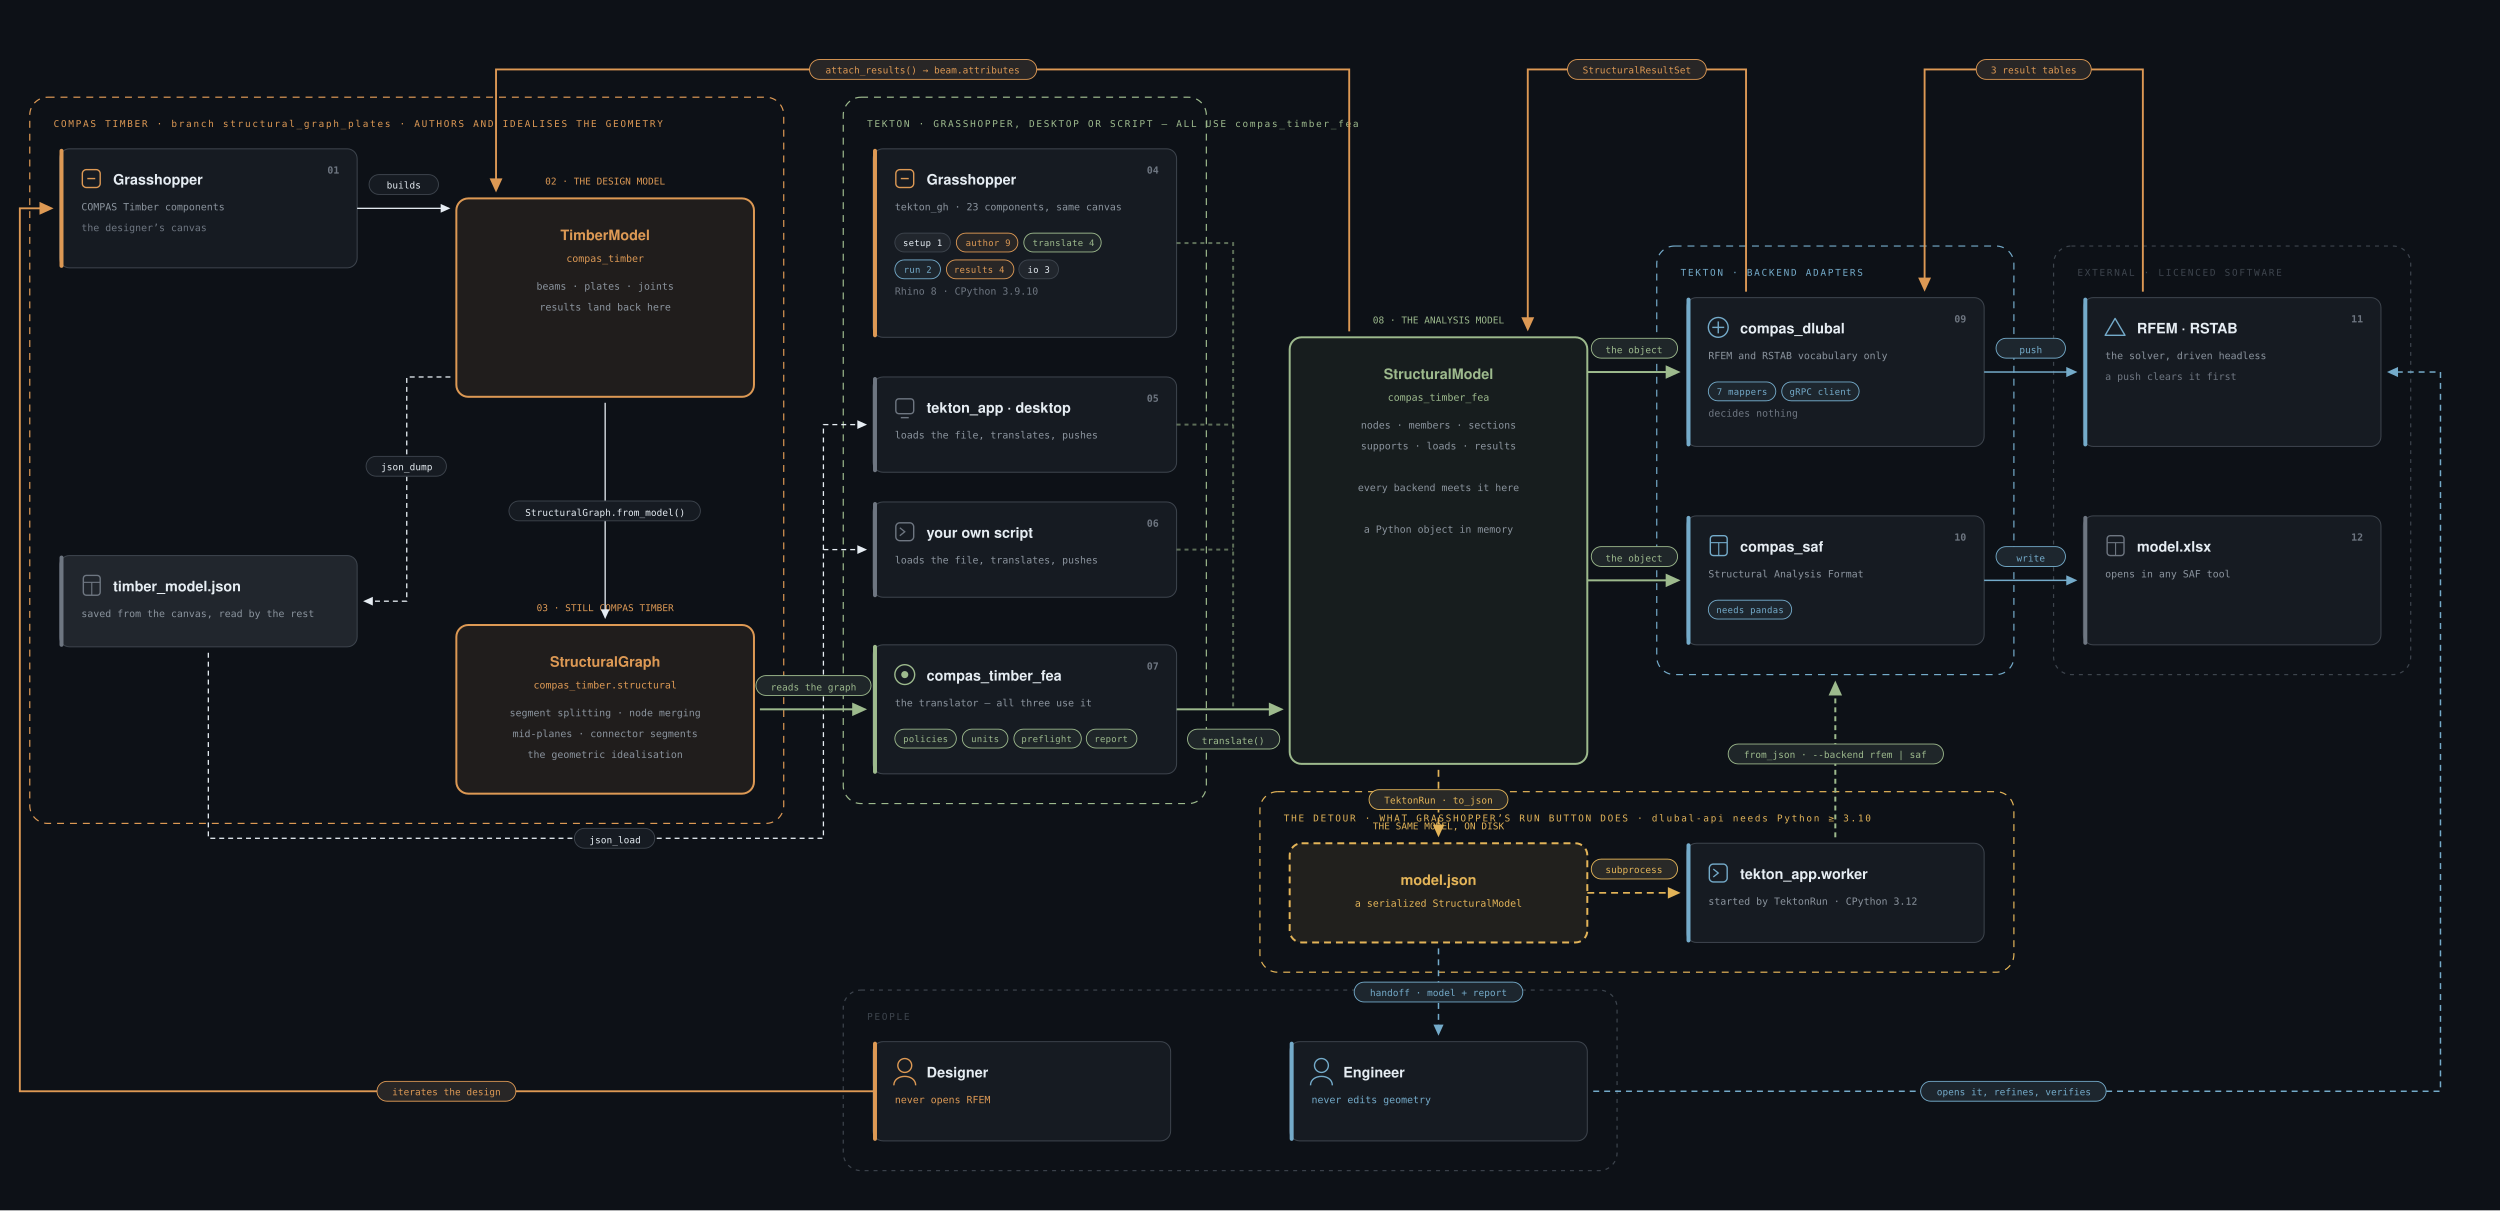
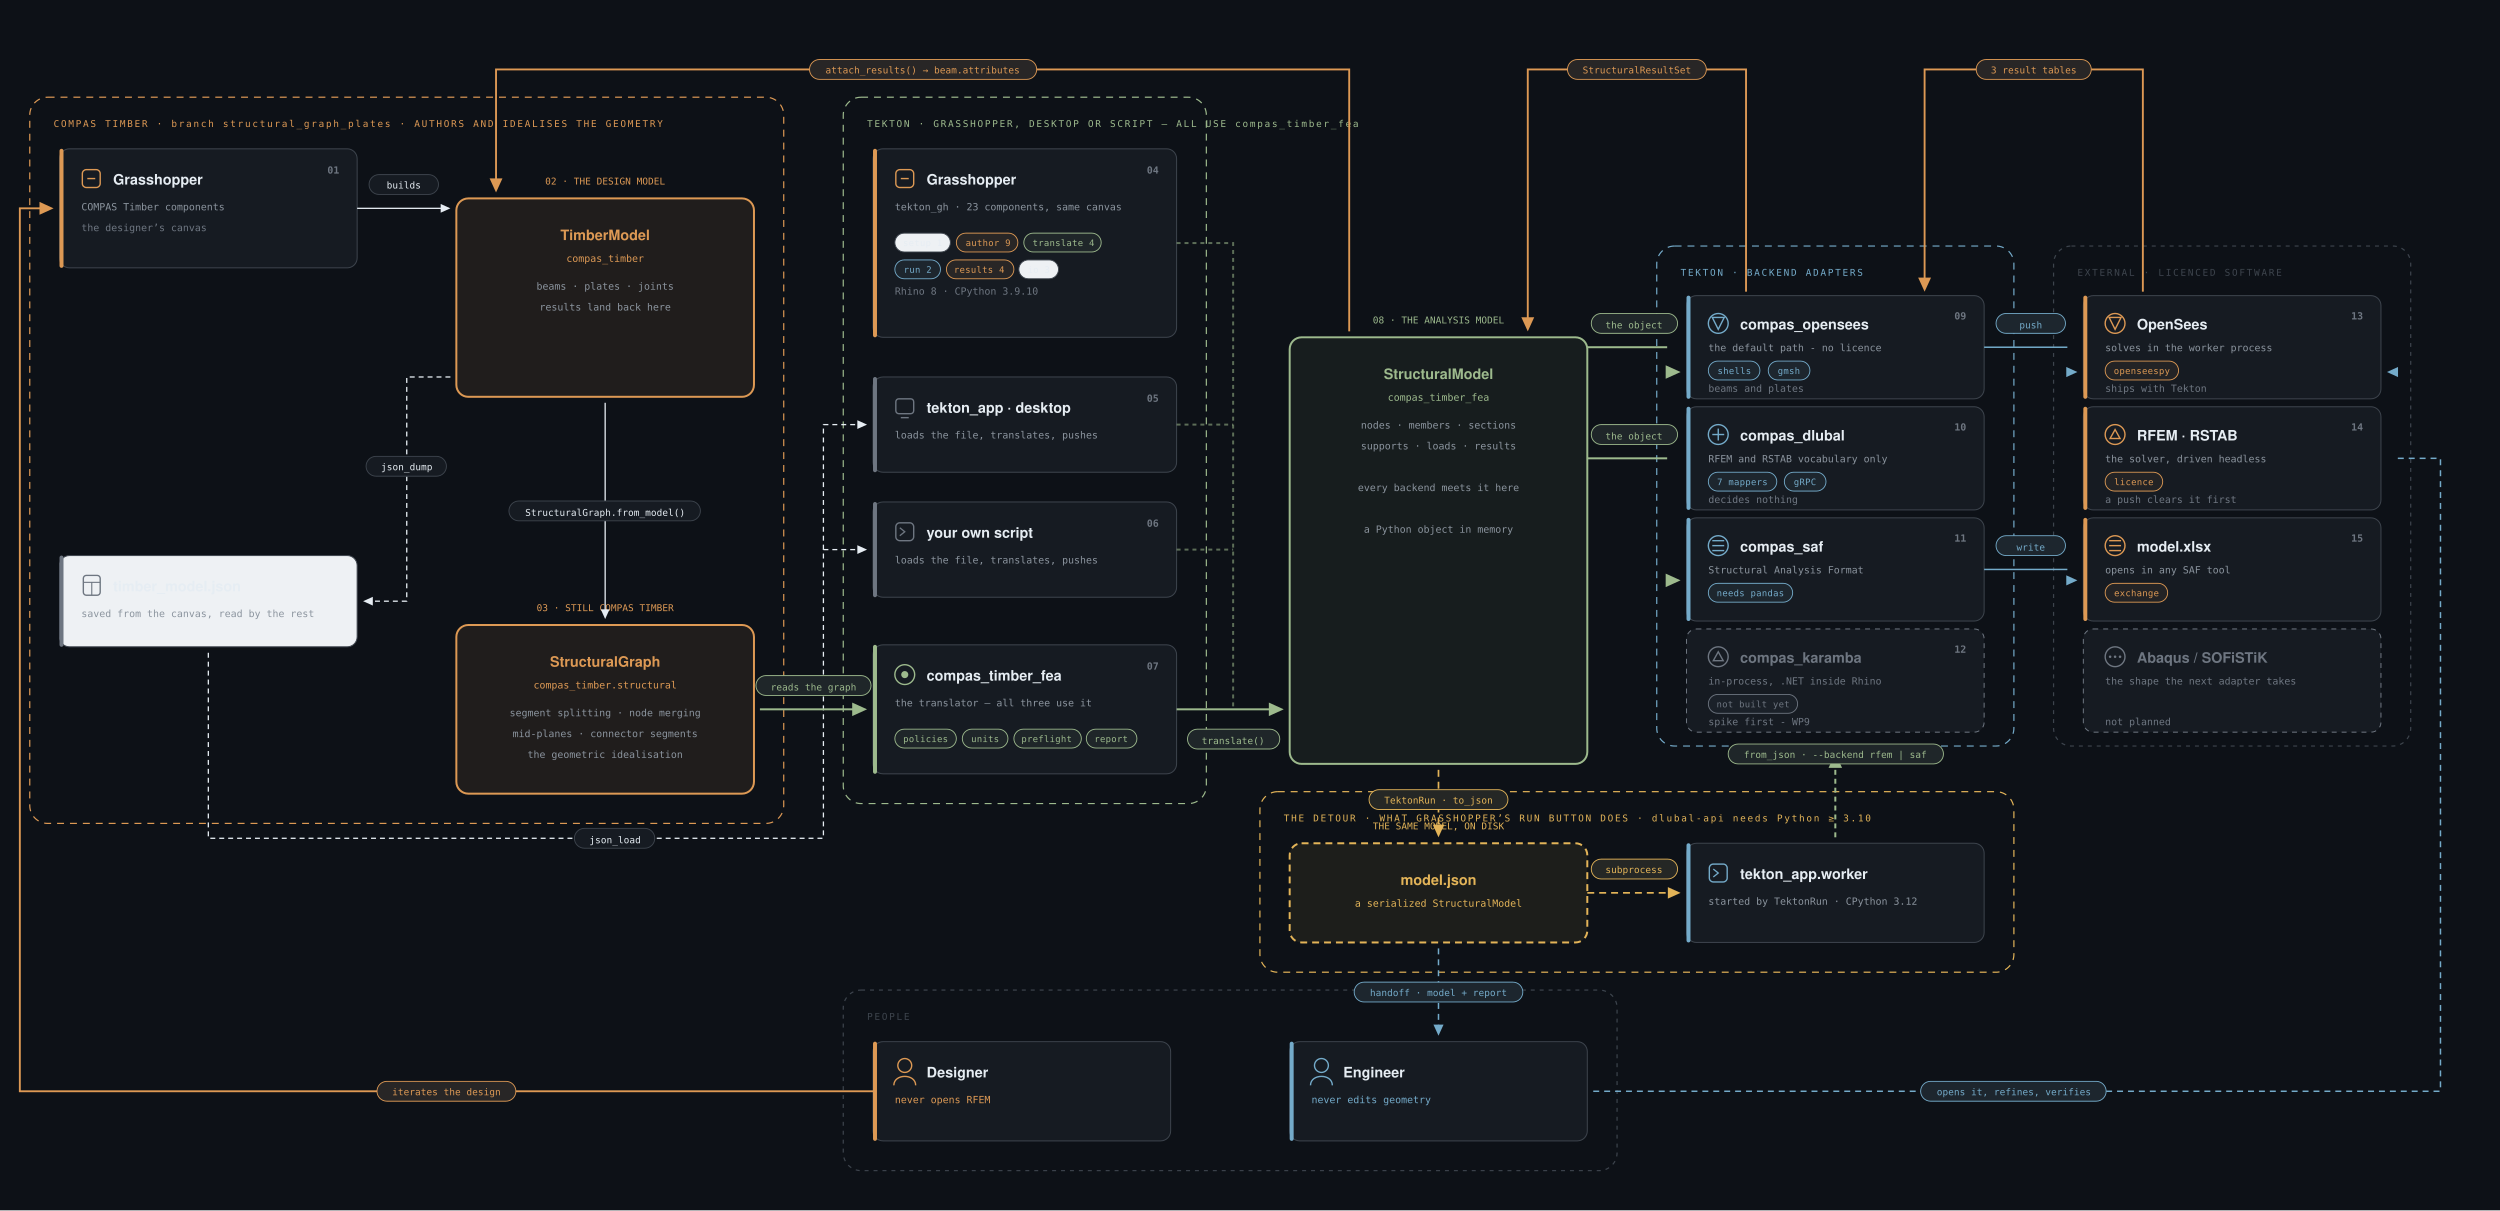
- <svg xmlns="http://www.w3.org/2000/svg" viewBox="0 0 2520 1220" role="img" aria-label="Tekton system map. COMPAS Timber authors the TimberModel and builds the StructuralGraph that idealises the geometry; neither is part of Tekton. Tekton reads that graph and translates it into the neutral StructuralModel, driven identically from Grasshopper, the desktop application or a plain script. From there the model object reaches the Dlubal and SAF adapters directly; only Grasshopper serializes it to JSON so a worker subprocess can call the same adapters. Results return to the neutral model and are attached onto the beams." fill="#e6edf3">
+ <svg xmlns="http://www.w3.org/2000/svg" viewBox="0 0 2520 1220" role="img" aria-label="Tekton system map. COMPAS Timber authors the TimberModel and builds the StructuralGraph that idealises the geometry; neither is part of Tekton. Tekton reads that graph and translates it into the neutral StructuralModel, driven identically from Grasshopper, the desktop application or a plain script. From there the model object reaches the OpenSees, Dlubal and SAF adapters directly; only Grasshopper serializes it to JSON so a worker subprocess can call the same adapters. Results return to the neutral model and are attached onto the beams." fill="#e6edf3">
  <rect x="0" y="0" width="2520" height="1220" fill="#0d1117" />
  <rect x="30" y="98" width="760" height="732" rx="18" fill="none" stroke="#dd9954" stroke-width="1.2" stroke-dasharray="7 6" />
  <text font-family="IBM Plex Mono, Menlo, monospace" font-size="9.5" letter-spacing="1.7" fill="#dd9954" x="54" y="128">COMPAS TIMBER · branch structural_graph_plates · AUTHORS AND IDEALISES THE GEOMETRY</text>
  <rect x="850" y="98" width="366" height="712" rx="18" fill="none" stroke="#9dba8d" stroke-width="1.2" stroke-dasharray="7 6" />
  <text font-family="IBM Plex Mono, Menlo, monospace" font-size="9.5" letter-spacing="1.7" fill="#9dba8d" x="874" y="128">TEKTON · GRASSHOPPER, DESKTOP OR SCRIPT — ALL USE compas_timber_fea</text>
-   <rect x="1670" y="248" width="360" height="432" rx="18" fill="none" stroke="#74abca" stroke-width="1.2" stroke-dasharray="7 6" />
+   <rect x="1670" y="248" width="360" height="504" rx="18" fill="none" stroke="#74abca" stroke-width="1.2" stroke-dasharray="7 6" />
  <text font-family="IBM Plex Mono, Menlo, monospace" font-size="9.5" letter-spacing="1.7" fill="#74abca" x="1694" y="278">TEKTON · BACKEND ADAPTERS</text>
  <rect x="1270" y="798" width="760" height="182" rx="18" fill="none" stroke="#e3b458" stroke-width="1.2" stroke-dasharray="7 6" />
  <text font-family="IBM Plex Mono, Menlo, monospace" font-size="9.5" letter-spacing="1.7" fill="#e3b458" x="1294" y="828">THE DETOUR · WHAT GRASSHOPPER’S RUN BUTTON DOES · dlubal-api needs Python ≥ 3.10</text>
-   <rect x="2070" y="248" width="360" height="432" rx="18" fill="none" stroke="#3d444d" stroke-width="1.2" stroke-dasharray="4 5" />
+   <rect x="2070" y="248" width="360" height="504" rx="18" fill="none" stroke="#3d444d" stroke-width="1.2" stroke-dasharray="4 5" />
  <text font-family="IBM Plex Mono, Menlo, monospace" font-size="9.5" letter-spacing="1.7" fill="#3d444d" x="2094" y="278">EXTERNAL · LICENCED SOFTWARE</text>
  <rect x="850" y="998" width="780" height="182" rx="18" fill="none" stroke="#3d444d" stroke-width="1.2" stroke-dasharray="4 5" />
  <text font-family="IBM Plex Mono, Menlo, monospace" font-size="9.5" letter-spacing="1.7" fill="#3d444d" x="874" y="1028">PEOPLE</text>
  <g>
    <rect x="460" y="200" width="300" height="200" rx="12" fill="#dd995418" stroke="#dd9954" stroke-width="2" />
    <text font-family="IBM Plex Mono, Menlo, monospace" font-size="9.5" letter-spacing=".04" x="610" y="186" text-anchor="middle" fill="#dd9954">02 · THE DESIGN MODEL</text>
    <text font-family="Public Sans, Helvetica, Arial, sans-serif" font-size="14.5" font-weight="700" x="610" y="242" text-anchor="middle" fill="#dd9954">TimberModel</text>
    <text font-family="IBM Plex Mono, Menlo, monospace" font-size="10" fill="#dd9954" x="610" y="264" text-anchor="middle">compas_timber</text>
    <text font-family="IBM Plex Mono, Menlo, monospace" font-size="10" fill="#8b949e" x="610" y="292" text-anchor="middle">beams · plates · joints</text>
    <text font-family="IBM Plex Mono, Menlo, monospace" font-size="10" fill="#8b949e" x="610" y="313" text-anchor="middle">results land back here</text>
  </g>
  <g>
    <rect x="460" y="630" width="300" height="170" rx="12" fill="#dd995418" stroke="#dd9954" stroke-width="2" />
    <text font-family="IBM Plex Mono, Menlo, monospace" font-size="9.5" letter-spacing=".04" x="610" y="616" text-anchor="middle" fill="#dd9954">03 · STILL COMPAS TIMBER</text>
    <text font-family="Public Sans, Helvetica, Arial, sans-serif" font-size="14.5" font-weight="700" x="610" y="672" text-anchor="middle" fill="#dd9954">StructuralGraph</text>
    <text font-family="IBM Plex Mono, Menlo, monospace" font-size="10" fill="#dd9954" x="610" y="694" text-anchor="middle">compas_timber.structural</text>
    <text font-family="IBM Plex Mono, Menlo, monospace" font-size="10" fill="#8b949e" x="610" y="722" text-anchor="middle">segment splitting · node merging</text>
    <text font-family="IBM Plex Mono, Menlo, monospace" font-size="10" fill="#8b949e" x="610" y="743" text-anchor="middle">mid-planes · connector segments</text>
    <text font-family="IBM Plex Mono, Menlo, monospace" font-size="10" fill="#8b949e" x="610" y="764" text-anchor="middle">the geometric idealisation</text>
  </g>
  <g>
    <rect x="1300" y="340" width="300" height="430" rx="12" fill="#9dba8d12" stroke="#9dba8d" stroke-width="2" />
    <text font-family="IBM Plex Mono, Menlo, monospace" font-size="9.5" letter-spacing=".04" x="1450" y="326" text-anchor="middle" fill="#9dba8d">08 · THE ANALYSIS MODEL</text>
    <text font-family="Public Sans, Helvetica, Arial, sans-serif" font-size="14.5" font-weight="700" x="1450" y="382" text-anchor="middle" fill="#9dba8d">StructuralModel</text>
    <text font-family="IBM Plex Mono, Menlo, monospace" font-size="10" fill="#9dba8d" x="1450" y="404" text-anchor="middle">compas_timber_fea</text>
    <text font-family="IBM Plex Mono, Menlo, monospace" font-size="10" fill="#8b949e" x="1450" y="432" text-anchor="middle">nodes · members · sections</text>
    <text font-family="IBM Plex Mono, Menlo, monospace" font-size="10" fill="#8b949e" x="1450" y="453" text-anchor="middle">supports · loads · results</text>
    <text font-family="IBM Plex Mono, Menlo, monospace" font-size="10" fill="#8b949e" x="1450" y="474" text-anchor="middle" />
    <text font-family="IBM Plex Mono, Menlo, monospace" font-size="10" fill="#8b949e" x="1450" y="495" text-anchor="middle">every backend meets it here</text>
    <text font-family="IBM Plex Mono, Menlo, monospace" font-size="10" fill="#8b949e" x="1450" y="516" text-anchor="middle" />
    <text font-family="IBM Plex Mono, Menlo, monospace" font-size="10" fill="#8b949e" x="1450" y="537" text-anchor="middle">a Python object in memory</text>
  </g>
  <g>
-     <rect x="1300" y="850" width="300" height="100" rx="12" fill="#e3b45818" stroke="#e3b458" stroke-width="2" stroke-dasharray="7 5" />
+     <rect x="1300" y="850" width="300" height="100" rx="12" fill="#e3b45814" stroke="#e3b458" stroke-width="2" stroke-dasharray="7 5" />
    <text font-family="IBM Plex Mono, Menlo, monospace" font-size="9.5" letter-spacing=".04" x="1450" y="836" text-anchor="middle" fill="#e3b458">THE SAME MODEL, ON DISK</text>
    <text font-family="Public Sans, Helvetica, Arial, sans-serif" font-size="14.5" font-weight="700" x="1450" y="892" text-anchor="middle" fill="#e3b458">model.json</text>
    <text font-family="IBM Plex Mono, Menlo, monospace" font-size="10" fill="#e3b458" x="1450" y="914" text-anchor="middle">a serialized StructuralModel</text>
  </g>
  <g>
    <rect x="60" y="150" width="300" height="120" rx="10" fill="#161b22" stroke="#3d444d" stroke-width="1" />
    <rect x="60" y="150" width="4" height="120" rx="2" fill="#dd9954" />
    <rect x="83" y="171" width="18" height="18" rx="4" fill="none" stroke="#dd9954" stroke-width="1.4" />
    <path d="M88 180 L96 180" stroke="#dd9954" stroke-width="1.4" />
    <text font-family="Public Sans, Helvetica, Arial, sans-serif" font-size="14.5" font-weight="700" x="114" y="186">Grasshopper</text>
    <text font-family="IBM Plex Mono, Menlo, monospace" font-size="10" font-weight="600" fill="#6e7681" x="342" y="175" text-anchor="end">01</text>
    <text font-family="IBM Plex Mono, Menlo, monospace" font-size="10" fill="#8b949e" x="82" y="212">COMPAS Timber components</text>
    <text font-family="IBM Plex Mono, Menlo, monospace" font-size="10" fill="#6e7681" x="82" y="233">the designer’s canvas</text>
  </g>
  <g>
-     <rect x="60" y="560" width="300" height="92" rx="10" fill="#21262d" stroke="#3d444d" stroke-width="1" />
+     <rect x="60" y="560" width="300" height="92" rx="10" fill="#eef1f4" stroke="#3d444d" stroke-width="1" />
    <rect x="60" y="560" width="4" height="92" rx="2" fill="#6e7681" />
    <rect x="84" y="580" width="17" height="20" rx="3" fill="none" stroke="#6e7681" stroke-width="1.4" />
    <path d="M84 587 L101 587 M92.5 587 L92.5 600" stroke="#6e7681" stroke-width="1.1" />
    <text font-family="Public Sans, Helvetica, Arial, sans-serif" font-size="14.5" font-weight="700" x="114" y="596">timber_model.json</text>
    <text font-family="IBM Plex Mono, Menlo, monospace" font-size="10" fill="#8b949e" x="82" y="622">saved from the canvas, read by the rest</text>
  </g>
  <g>
    <rect x="880" y="150" width="306" height="190" rx="10" fill="#161b22" stroke="#3d444d" stroke-width="1" />
    <rect x="880" y="150" width="4" height="190" rx="2" fill="#dd9954" />
    <rect x="903" y="171" width="18" height="18" rx="4" fill="none" stroke="#dd9954" stroke-width="1.4" />
    <path d="M908 180 L916 180" stroke="#dd9954" stroke-width="1.4" />
    <text font-family="Public Sans, Helvetica, Arial, sans-serif" font-size="14.5" font-weight="700" x="934" y="186">Grasshopper</text>
    <text font-family="IBM Plex Mono, Menlo, monospace" font-size="10" font-weight="600" fill="#6e7681" x="1168" y="175" text-anchor="end">04</text>
    <text font-family="IBM Plex Mono, Menlo, monospace" font-size="10" fill="#8b949e" x="902" y="212">tekton_gh · 23 components, same canvas</text>
    <rect x="902" y="235" width="56" height="19" rx="9.5" fill="#161b22" />
-     <rect x="902" y="235" width="56" height="19" rx="9.5" fill="#21262d" stroke="#3d444d" stroke-width=".9" />
+     <rect x="902" y="235" width="56" height="19" rx="9.5" fill="#eef1f4" stroke="#3d444d" stroke-width=".9" />
    <text font-family="IBM Plex Mono, Menlo, monospace" font-size="9" letter-spacing=".27" x="930" y="248" text-anchor="middle" fill="#e6edf3">setup 1</text>
    <rect x="964" y="235" width="62" height="19" rx="9.5" fill="#161b22" />
    <rect x="964" y="235" width="62" height="19" rx="9.5" fill="#dd995418" stroke="#dd9954" stroke-width=".9" />
    <text font-family="IBM Plex Mono, Menlo, monospace" font-size="9" letter-spacing=".27" x="996" y="248" text-anchor="middle" fill="#dd9954">author 9</text>
    <rect x="1032" y="235" width="78" height="19" rx="9.5" fill="#161b22" />
    <rect x="1032" y="235" width="78" height="19" rx="9.5" fill="#9dba8d12" stroke="#9dba8d" stroke-width=".9" />
    <text font-family="IBM Plex Mono, Menlo, monospace" font-size="9" letter-spacing=".27" x="1072" y="248" text-anchor="middle" fill="#9dba8d">translate 4</text>
    <rect x="902" y="262" width="46" height="19" rx="9.5" fill="#161b22" />
    <rect x="902" y="262" width="46" height="19" rx="9.5" fill="#74abca14" stroke="#74abca" stroke-width=".9" />
    <text font-family="IBM Plex Mono, Menlo, monospace" font-size="9" letter-spacing=".27" x="925" y="275" text-anchor="middle" fill="#74abca">run 2</text>
    <rect x="954" y="262" width="68" height="19" rx="9.5" fill="#161b22" />
    <rect x="954" y="262" width="68" height="19" rx="9.5" fill="#dd995418" stroke="#dd9954" stroke-width=".9" />
    <text font-family="IBM Plex Mono, Menlo, monospace" font-size="9" letter-spacing=".27" x="987" y="275" text-anchor="middle" fill="#dd9954">results 4</text>
    <rect x="1027" y="262" width="40" height="19" rx="9.5" fill="#161b22" />
-     <rect x="1027" y="262" width="40" height="19" rx="9.5" fill="#21262d" stroke="#3d444d" stroke-width=".9" />
+     <rect x="1027" y="262" width="40" height="19" rx="9.5" fill="#eef1f4" stroke="#3d444d" stroke-width=".9" />
    <text font-family="IBM Plex Mono, Menlo, monospace" font-size="9" letter-spacing=".27" x="1047" y="275" text-anchor="middle" fill="#e6edf3">io 3</text>
    <text font-family="IBM Plex Mono, Menlo, monospace" font-size="10" fill="#6e7681" x="902" y="297">Rhino 8 · CPython 3.9.10</text>
  </g>
  <g>
    <rect x="880" y="380" width="306" height="96" rx="10" fill="#161b22" stroke="#3d444d" stroke-width="1" />
    <rect x="880" y="380" width="4" height="96" rx="2" fill="#6e7681" />
    <rect x="903" y="402" width="18" height="15" rx="3" fill="none" stroke="#6e7681" stroke-width="1.4" />
    <path d="M908 421 L916 421" stroke="#6e7681" stroke-width="1.4" />
    <text font-family="Public Sans, Helvetica, Arial, sans-serif" font-size="14.5" font-weight="700" x="934" y="416">tekton_app · desktop</text>
    <text font-family="IBM Plex Mono, Menlo, monospace" font-size="10" font-weight="600" fill="#6e7681" x="1168" y="405" text-anchor="end">05</text>
    <text font-family="IBM Plex Mono, Menlo, monospace" font-size="10" fill="#8b949e" x="902" y="442">loads the file, translates, pushes</text>
  </g>
  <g>
    <rect x="880" y="506" width="306" height="96" rx="10" fill="#161b22" stroke="#3d444d" stroke-width="1" />
    <rect x="880" y="506" width="4" height="96" rx="2" fill="#6e7681" />
    <rect x="903" y="527" width="18" height="18" rx="4" fill="none" stroke="#6e7681" stroke-width="1.4" />
    <path d="M907 532 L912 536 L907 540" fill="none" stroke="#6e7681" stroke-width="1.3" />
    <text font-family="Public Sans, Helvetica, Arial, sans-serif" font-size="14.5" font-weight="700" x="934" y="542">your own script</text>
    <text font-family="IBM Plex Mono, Menlo, monospace" font-size="10" font-weight="600" fill="#6e7681" x="1168" y="531" text-anchor="end">06</text>
    <text font-family="IBM Plex Mono, Menlo, monospace" font-size="10" fill="#8b949e" x="902" y="568">loads the file, translates, pushes</text>
  </g>
  <g>
    <rect x="880" y="650" width="306" height="130" rx="10" fill="#161b22" stroke="#3d444d" stroke-width="1" />
    <rect x="880" y="650" width="4" height="130" rx="2" fill="#9dba8d" />
    <circle cx="912" cy="680" r="10" fill="none" stroke="#9dba8d" stroke-width="1.4" />
    <circle cx="912" cy="680" r="3.6" fill="#9dba8d" />
    <text font-family="Public Sans, Helvetica, Arial, sans-serif" font-size="14.5" font-weight="700" x="934" y="686">compas_timber_fea</text>
    <text font-family="IBM Plex Mono, Menlo, monospace" font-size="10" font-weight="600" fill="#6e7681" x="1168" y="675" text-anchor="end">07</text>
    <text font-family="IBM Plex Mono, Menlo, monospace" font-size="10" fill="#8b949e" x="902" y="712">the translator — all three use it</text>
    <rect x="902" y="735" width="62" height="19" rx="9.5" fill="#161b22" />
    <rect x="902" y="735" width="62" height="19" rx="9.5" fill="#9dba8d12" stroke="#9dba8d" stroke-width=".9" />
    <text font-family="IBM Plex Mono, Menlo, monospace" font-size="9" letter-spacing=".27" x="933" y="748" text-anchor="middle" fill="#9dba8d">policies</text>
    <rect x="970" y="735" width="46" height="19" rx="9.5" fill="#161b22" />
    <rect x="970" y="735" width="46" height="19" rx="9.5" fill="#9dba8d12" stroke="#9dba8d" stroke-width=".9" />
    <text font-family="IBM Plex Mono, Menlo, monospace" font-size="9" letter-spacing=".27" x="993" y="748" text-anchor="middle" fill="#9dba8d">units</text>
    <rect x="1022" y="735" width="68" height="19" rx="9.5" fill="#161b22" />
    <rect x="1022" y="735" width="68" height="19" rx="9.5" fill="#9dba8d12" stroke="#9dba8d" stroke-width=".9" />
    <text font-family="IBM Plex Mono, Menlo, monospace" font-size="9" letter-spacing=".27" x="1055" y="748" text-anchor="middle" fill="#9dba8d">preflight</text>
    <rect x="1095" y="735" width="51" height="19" rx="9.5" fill="#161b22" />
    <rect x="1095" y="735" width="51" height="19" rx="9.5" fill="#9dba8d12" stroke="#9dba8d" stroke-width=".9" />
    <text font-family="IBM Plex Mono, Menlo, monospace" font-size="9" letter-spacing=".27" x="1120" y="748" text-anchor="middle" fill="#9dba8d">report</text>
  </g>
  <g>
-     <rect x="1700" y="300" width="300" height="150" rx="10" fill="#161b22" stroke="#3d444d" stroke-width="1" />
-     <rect x="1700" y="300" width="4" height="150" rx="2" fill="#74abca" />
-     <circle cx="1732" cy="330" r="10" fill="none" stroke="#74abca" stroke-width="1.4" />
-     <path d="M1726 330 L1738 330 M1732 324 L1732 336" stroke="#74abca" stroke-width="1.4" />
-     <text font-family="Public Sans, Helvetica, Arial, sans-serif" font-size="14.5" font-weight="700" x="1754" y="336">compas_dlubal</text>
-     <text font-family="IBM Plex Mono, Menlo, monospace" font-size="10" font-weight="600" fill="#6e7681" x="1982" y="325" text-anchor="end">09</text>
-     <text font-family="IBM Plex Mono, Menlo, monospace" font-size="10" fill="#8b949e" x="1722" y="362">RFEM and RSTAB vocabulary only</text>
-     <rect x="1722" y="385" width="68" height="19" rx="9.5" fill="#161b22" />
-     <rect x="1722" y="385" width="68" height="19" rx="9.5" fill="#74abca14" stroke="#74abca" stroke-width=".9" />
-     <text font-family="IBM Plex Mono, Menlo, monospace" font-size="9" letter-spacing=".27" x="1756" y="398" text-anchor="middle" fill="#74abca">7 mappers</text>
-     <rect x="1796" y="385" width="78" height="19" rx="9.5" fill="#161b22" />
-     <rect x="1796" y="385" width="78" height="19" rx="9.5" fill="#74abca14" stroke="#74abca" stroke-width=".9" />
-     <text font-family="IBM Plex Mono, Menlo, monospace" font-size="9" letter-spacing=".27" x="1835" y="398" text-anchor="middle" fill="#74abca">gRPC client</text>
-     <text font-family="IBM Plex Mono, Menlo, monospace" font-size="10" fill="#6e7681" x="1722" y="420">decides nothing</text>
-   </g>
-   <g>
-     <rect x="1700" y="520" width="300" height="130" rx="10" fill="#161b22" stroke="#3d444d" stroke-width="1" />
-     <rect x="1700" y="520" width="4" height="130" rx="2" fill="#74abca" />
-     <rect x="1724" y="540" width="17" height="20" rx="3" fill="none" stroke="#74abca" stroke-width="1.4" />
-     <path d="M1724 547 L1741 547 M1732.5 547 L1732.5 560" stroke="#74abca" stroke-width="1.1" />
-     <text font-family="Public Sans, Helvetica, Arial, sans-serif" font-size="14.5" font-weight="700" x="1754" y="556">compas_saf</text>
-     <text font-family="IBM Plex Mono, Menlo, monospace" font-size="10" font-weight="600" fill="#6e7681" x="1982" y="545" text-anchor="end">10</text>
-     <text font-family="IBM Plex Mono, Menlo, monospace" font-size="10" fill="#8b949e" x="1722" y="582">Structural Analysis Format</text>
-     <rect x="1722" y="605" width="84" height="19" rx="9.5" fill="#161b22" />
-     <rect x="1722" y="605" width="84" height="19" rx="9.5" fill="#74abca14" stroke="#74abca" stroke-width=".9" />
-     <text font-family="IBM Plex Mono, Menlo, monospace" font-size="9" letter-spacing=".27" x="1764" y="618" text-anchor="middle" fill="#74abca">needs pandas</text>
-   </g>
-   <g>
-     <rect x="2100" y="300" width="300" height="150" rx="10" fill="#161b22" stroke="#3d444d" stroke-width="1" />
-     <rect x="2100" y="300" width="4" height="150" rx="2" fill="#74abca" />
-     <path d="M2122 338 L2132 321 L2142 338 Z" fill="none" stroke="#74abca" stroke-width="1.4" stroke-linejoin="round" />
-     <text font-family="Public Sans, Helvetica, Arial, sans-serif" font-size="14.5" font-weight="700" x="2154" y="336">RFEM · RSTAB</text>
-     <text font-family="IBM Plex Mono, Menlo, monospace" font-size="10" font-weight="600" fill="#6e7681" x="2382" y="325" text-anchor="end">11</text>
-     <text font-family="IBM Plex Mono, Menlo, monospace" font-size="10" fill="#8b949e" x="2122" y="362">the solver, driven headless</text>
-     <text font-family="IBM Plex Mono, Menlo, monospace" font-size="10" fill="#6e7681" x="2122" y="383">a push clears it first</text>
-   </g>
-   <g>
-     <rect x="2100" y="520" width="300" height="130" rx="10" fill="#161b22" stroke="#3d444d" stroke-width="1" />
-     <rect x="2100" y="520" width="4" height="130" rx="2" fill="#6e7681" />
-     <rect x="2124" y="540" width="17" height="20" rx="3" fill="none" stroke="#6e7681" stroke-width="1.4" />
-     <path d="M2124 547 L2141 547 M2132.5 547 L2132.5 560" stroke="#6e7681" stroke-width="1.1" />
-     <text font-family="Public Sans, Helvetica, Arial, sans-serif" font-size="14.5" font-weight="700" x="2154" y="556">model.xlsx</text>
-     <text font-family="IBM Plex Mono, Menlo, monospace" font-size="10" font-weight="600" fill="#6e7681" x="2382" y="545" text-anchor="end">12</text>
-     <text font-family="IBM Plex Mono, Menlo, monospace" font-size="10" fill="#8b949e" x="2122" y="582">opens in any SAF tool</text>
+     <rect x="1700" y="298" width="300" height="104" rx="10" fill="#161b22" stroke="#3d444d" stroke-width="1" />
+     <rect x="1700" y="298" width="4" height="104" rx="2" fill="#74abca" />
+     <circle cx="1732" cy="326" r="10" fill="none" stroke="#74abca" stroke-width="1.4" />
+     <path d="M1726 320 L1738 320 L1732 332 Z" fill="none" stroke="#74abca" stroke-width="1.4" />
+     <text font-family="Public Sans, Helvetica, Arial, sans-serif" font-size="14.5" font-weight="700" fill="#e6edf3" x="1754" y="332">compas_opensees</text>
+     <text font-family="IBM Plex Mono, Menlo, monospace" font-size="10" font-weight="600" fill="#6e7681" x="1982" y="322" text-anchor="end">09</text>
+     <text font-family="IBM Plex Mono, Menlo, monospace" font-size="10" fill="#8b949e" x="1722" y="354">the default path - no licence</text>
+     <rect x="1722" y="364" width="52" height="19" rx="9.5" fill="#161b22" />
+     <rect x="1722" y="364" width="52" height="19" rx="9.5" fill="#74abca14" stroke="#74abca" stroke-width=".9" />
+     <text font-family="IBM Plex Mono, Menlo, monospace" font-size="9" letter-spacing=".27" fill="#74abca" x="1748.2" y="377" text-anchor="middle">shells</text>
+     <rect x="1782.4" y="364" width="42" height="19" rx="9.5" fill="#161b22" />
+     <rect x="1782.4" y="364" width="42" height="19" rx="9.5" fill="#74abca14" stroke="#74abca" stroke-width=".9" />
+     <text font-family="IBM Plex Mono, Menlo, monospace" font-size="9" letter-spacing=".27" fill="#74abca" x="1803.2" y="377" text-anchor="middle">gmsh</text>
+     <text font-family="IBM Plex Mono, Menlo, monospace" font-size="10" fill="#6e7681" x="1722" y="395">beams and plates</text>
+   </g>
+   <g>
+     <rect x="1700" y="410" width="300" height="104" rx="10" fill="#161b22" stroke="#3d444d" stroke-width="1" />
+     <rect x="1700" y="410" width="4" height="104" rx="2" fill="#74abca" />
+     <circle cx="1732" cy="438" r="10" fill="none" stroke="#74abca" stroke-width="1.4" />
+     <path d="M1726 438 L1738 438 M1732 432 L1732 444" stroke="#74abca" stroke-width="1.4" />
+     <text font-family="Public Sans, Helvetica, Arial, sans-serif" font-size="14.5" font-weight="700" fill="#e6edf3" x="1754" y="444">compas_dlubal</text>
+     <text font-family="IBM Plex Mono, Menlo, monospace" font-size="10" font-weight="600" fill="#6e7681" x="1982" y="434" text-anchor="end">10</text>
+     <text font-family="IBM Plex Mono, Menlo, monospace" font-size="10" fill="#8b949e" x="1722" y="466">RFEM and RSTAB vocabulary only</text>
+     <rect x="1722" y="476" width="69" height="19" rx="9.5" fill="#161b22" />
+     <rect x="1722" y="476" width="69" height="19" rx="9.5" fill="#74abca14" stroke="#74abca" stroke-width=".9" />
+     <text font-family="IBM Plex Mono, Menlo, monospace" font-size="9" letter-spacing=".27" fill="#74abca" x="1756.3" y="489" text-anchor="middle">7 mappers</text>
+     <rect x="1798.6" y="476" width="42" height="19" rx="9.5" fill="#161b22" />
+     <rect x="1798.6" y="476" width="42" height="19" rx="9.5" fill="#74abca14" stroke="#74abca" stroke-width=".9" />
+     <text font-family="IBM Plex Mono, Menlo, monospace" font-size="9" letter-spacing=".27" fill="#74abca" x="1819.4" y="489" text-anchor="middle">gRPC</text>
+     <text font-family="IBM Plex Mono, Menlo, monospace" font-size="10" fill="#6e7681" x="1722" y="507">decides nothing</text>
+   </g>
+   <g>
+     <rect x="1700" y="522" width="300" height="104" rx="10" fill="#161b22" stroke="#3d444d" stroke-width="1" />
+     <rect x="1700" y="522" width="4" height="104" rx="2" fill="#74abca" />
+     <circle cx="1732" cy="550" r="10" fill="none" stroke="#74abca" stroke-width="1.4" />
+     <path d="M1726 545 L1738 545 M1726 550 L1738 550 M1726 555 L1738 555" stroke="#74abca" stroke-width="1.4" />
+     <text font-family="Public Sans, Helvetica, Arial, sans-serif" font-size="14.5" font-weight="700" fill="#e6edf3" x="1754" y="556">compas_saf</text>
+     <text font-family="IBM Plex Mono, Menlo, monospace" font-size="10" font-weight="600" fill="#6e7681" x="1982" y="546" text-anchor="end">11</text>
+     <text font-family="IBM Plex Mono, Menlo, monospace" font-size="10" fill="#8b949e" x="1722" y="578">Structural Analysis Format</text>
+     <rect x="1722" y="588" width="85" height="19" rx="9.5" fill="#161b22" />
+     <rect x="1722" y="588" width="85" height="19" rx="9.5" fill="#74abca14" stroke="#74abca" stroke-width=".9" />
+     <text font-family="IBM Plex Mono, Menlo, monospace" font-size="9" letter-spacing=".27" fill="#74abca" x="1764.4" y="601" text-anchor="middle">needs pandas</text>
+   </g>
+   <g>
+     <rect x="1700" y="634" width="300" height="104" rx="10" fill="#161b22" stroke="#6e7681" stroke-width="1" stroke-dasharray="5 5" />
+     <circle cx="1732" cy="662" r="10" fill="none" stroke="#6e7681" stroke-width="1.4" />
+     <path d="M1727 666 L1732 657 L1737 666 Z" fill="none" stroke="#6e7681" stroke-width="1.4" />
+     <text font-family="Public Sans, Helvetica, Arial, sans-serif" font-size="14.5" font-weight="700" fill="#6e7681" x="1754" y="668">compas_karamba</text>
+     <text font-family="IBM Plex Mono, Menlo, monospace" font-size="10" font-weight="600" fill="#6e7681" x="1982" y="658" text-anchor="end">12</text>
+     <text font-family="IBM Plex Mono, Menlo, monospace" font-size="10" fill="#6e7681" x="1722" y="690">in-process, .NET inside Rhino</text>
+     <rect x="1722" y="700" width="90" height="19" rx="9.5" fill="#161b22" />
+     <rect x="1722" y="700" width="90" height="19" rx="9.5" fill="#6e768112" stroke="#6e7681" stroke-width=".9" />
+     <text font-family="IBM Plex Mono, Menlo, monospace" font-size="9" letter-spacing=".27" fill="#6e7681" x="1767.1" y="713" text-anchor="middle">not built yet</text>
+     <text font-family="IBM Plex Mono, Menlo, monospace" font-size="10" fill="#6e7681" x="1722" y="731">spike first - WP9</text>
+   </g>
+   <g>
+     <rect x="2100" y="298" width="300" height="104" rx="10" fill="#161b22" stroke="#3d444d" stroke-width="1" />
+     <rect x="2100" y="298" width="4" height="104" rx="2" fill="#dd9954" />
+     <circle cx="2132" cy="326" r="10" fill="none" stroke="#dd9954" stroke-width="1.4" />
+     <path d="M2126 320 L2138 320 L2132 332 Z" fill="none" stroke="#dd9954" stroke-width="1.4" />
+     <text font-family="Public Sans, Helvetica, Arial, sans-serif" font-size="14.5" font-weight="700" fill="#e6edf3" x="2154" y="332">OpenSees</text>
+     <text font-family="IBM Plex Mono, Menlo, monospace" font-size="10" font-weight="600" fill="#6e7681" x="2382" y="322" text-anchor="end">13</text>
+     <text font-family="IBM Plex Mono, Menlo, monospace" font-size="10" fill="#8b949e" x="2122" y="354">solves in the worker process</text>
+     <rect x="2122" y="364" width="74" height="19" rx="9.5" fill="#161b22" />
+     <rect x="2122" y="364" width="74" height="19" rx="9.5" fill="#dd995412" stroke="#dd9954" stroke-width=".9" />
+     <text font-family="IBM Plex Mono, Menlo, monospace" font-size="9" letter-spacing=".27" fill="#dd9954" x="2159.0" y="377" text-anchor="middle">openseespy</text>
+     <text font-family="IBM Plex Mono, Menlo, monospace" font-size="10" fill="#6e7681" x="2122" y="395">ships with Tekton</text>
+   </g>
+   <g>
+     <rect x="2100" y="410" width="300" height="104" rx="10" fill="#161b22" stroke="#3d444d" stroke-width="1" />
+     <rect x="2100" y="410" width="4" height="104" rx="2" fill="#dd9954" />
+     <circle cx="2132" cy="438" r="10" fill="none" stroke="#dd9954" stroke-width="1.4" />
+     <path d="M2127 442 L2132 433 L2137 442 Z" fill="none" stroke="#dd9954" stroke-width="1.4" />
+     <text font-family="Public Sans, Helvetica, Arial, sans-serif" font-size="14.5" font-weight="700" fill="#e6edf3" x="2154" y="444">RFEM · RSTAB</text>
+     <text font-family="IBM Plex Mono, Menlo, monospace" font-size="10" font-weight="600" fill="#6e7681" x="2382" y="434" text-anchor="end">14</text>
+     <text font-family="IBM Plex Mono, Menlo, monospace" font-size="10" fill="#8b949e" x="2122" y="466">the solver, driven headless</text>
+     <rect x="2122" y="476" width="58" height="19" rx="9.5" fill="#161b22" />
+     <rect x="2122" y="476" width="58" height="19" rx="9.5" fill="#dd995412" stroke="#dd9954" stroke-width=".9" />
+     <text font-family="IBM Plex Mono, Menlo, monospace" font-size="9" letter-spacing=".27" fill="#dd9954" x="2150.9" y="489" text-anchor="middle">licence</text>
+     <text font-family="IBM Plex Mono, Menlo, monospace" font-size="10" fill="#6e7681" x="2122" y="507">a push clears it first</text>
+   </g>
+   <g>
+     <rect x="2100" y="522" width="300" height="104" rx="10" fill="#161b22" stroke="#3d444d" stroke-width="1" />
+     <rect x="2100" y="522" width="4" height="104" rx="2" fill="#dd9954" />
+     <circle cx="2132" cy="550" r="10" fill="none" stroke="#dd9954" stroke-width="1.4" />
+     <path d="M2126 545 L2138 545 M2126 550 L2138 550 M2126 555 L2138 555" stroke="#dd9954" stroke-width="1.4" />
+     <text font-family="Public Sans, Helvetica, Arial, sans-serif" font-size="14.5" font-weight="700" fill="#e6edf3" x="2154" y="556">model.xlsx</text>
+     <text font-family="IBM Plex Mono, Menlo, monospace" font-size="10" font-weight="600" fill="#6e7681" x="2382" y="546" text-anchor="end">15</text>
+     <text font-family="IBM Plex Mono, Menlo, monospace" font-size="10" fill="#8b949e" x="2122" y="578">opens in any SAF tool</text>
+     <rect x="2122" y="588" width="63" height="19" rx="9.5" fill="#161b22" />
+     <rect x="2122" y="588" width="63" height="19" rx="9.5" fill="#dd995412" stroke="#dd9954" stroke-width=".9" />
+     <text font-family="IBM Plex Mono, Menlo, monospace" font-size="9" letter-spacing=".27" fill="#dd9954" x="2153.6" y="601" text-anchor="middle">exchange</text>
+   </g>
+   <g>
+     <rect x="2100" y="634" width="300" height="104" rx="10" fill="#161b22" stroke="#6e7681" stroke-width="1" stroke-dasharray="5 5" />
+     <circle cx="2132" cy="662" r="10" fill="none" stroke="#6e7681" stroke-width="1.4" />
+     <circle cx="2127" cy="662" r="1.3" fill="#6e7681" />
+     <circle cx="2132" cy="662" r="1.3" fill="#6e7681" />
+     <circle cx="2137" cy="662" r="1.3" fill="#6e7681" />
+     <text font-family="Public Sans, Helvetica, Arial, sans-serif" font-size="14.5" font-weight="700" fill="#6e7681" x="2154" y="668">Abaqus / SOFiSTiK</text>
+     <text font-family="IBM Plex Mono, Menlo, monospace" font-size="10" fill="#6e7681" x="2122" y="690">the shape the next adapter takes</text>
+     <text font-family="IBM Plex Mono, Menlo, monospace" font-size="10" fill="#6e7681" x="2122" y="731">not planned</text>
  </g>
  <g>
    <rect x="1700" y="850" width="300" height="100" rx="10" fill="#161b22" stroke="#3d444d" stroke-width="1" />
    <rect x="1700" y="850" width="4" height="100" rx="2" fill="#74abca" />
    <rect x="1723" y="871" width="18" height="18" rx="4" fill="none" stroke="#74abca" stroke-width="1.4" />
    <path d="M1727 876 L1732 880 L1727 884" fill="none" stroke="#74abca" stroke-width="1.3" />
    <text font-family="Public Sans, Helvetica, Arial, sans-serif" font-size="14.5" font-weight="700" x="1754" y="886">tekton_app.worker</text>
    <text font-family="IBM Plex Mono, Menlo, monospace" font-size="10" fill="#8b949e" x="1722" y="912">started by TektonRun · CPython 3.12</text>
  </g>
  <g>
    <rect x="880" y="1050" width="300" height="100" rx="10" fill="#161b22" stroke="#3d444d" stroke-width="1" />
    <rect x="880" y="1050" width="4" height="100" rx="2" fill="#dd9954" />
    <circle cx="912" cy="1074" r="7" fill="none" stroke="#dd9954" stroke-width="1.4" />
    <path d="M901 1094 C901 1082, 923 1082, 923 1094" fill="none" stroke="#dd9954" stroke-width="1.4" />
    <text font-family="Public Sans, Helvetica, Arial, sans-serif" font-size="14.5" font-weight="700" x="934" y="1086">Designer</text>
    <text font-family="IBM Plex Mono, Menlo, monospace" font-size="10" fill="#dd9954" x="902" y="1112">never opens RFEM</text>
  </g>
  <g>
    <rect x="1300" y="1050" width="300" height="100" rx="10" fill="#161b22" stroke="#3d444d" stroke-width="1" />
    <rect x="1300" y="1050" width="4" height="100" rx="2" fill="#74abca" />
    <circle cx="1332" cy="1074" r="7" fill="none" stroke="#74abca" stroke-width="1.4" />
    <path d="M1321 1094 C1321 1082, 1343 1082, 1343 1094" fill="none" stroke="#74abca" stroke-width="1.4" />
    <text font-family="Public Sans, Helvetica, Arial, sans-serif" font-size="14.5" font-weight="700" x="1354" y="1086">Engineer</text>
    <text font-family="IBM Plex Mono, Menlo, monospace" font-size="10" fill="#74abca" x="1322" y="1112">never edits geometry</text>
  </g>
  <g stroke="#e6edf3" stroke-width="1.3" fill="none">
    <path d="M360.0 210.0 L445.2 210.0" />
  </g>
  <polygon points="454.0,210.0 444.2,214.4 444.2,205.6" fill="#e6edf3" stroke="none" />
  <g stroke="#e6edf3" stroke-width="1.3" fill="none" stroke-dasharray="5 4">
    <path d="M454.0 380.0 L410.0 380.0 L410.0 606.0 L374.8 606.0" />
  </g>
  <polygon points="366.0,606.0 375.8,601.6 375.8,610.4" fill="#e6edf3" stroke="none" />
  <g stroke="#e6edf3" stroke-width="1.3" fill="none">
    <path d="M610.0 406.0 L610.0 615.2" />
  </g>
  <polygon points="610.0,624.0 605.6,614.2 614.4,614.2" fill="#e6edf3" stroke="none" />
  <g stroke="#e6edf3" stroke-width="1.3" fill="none" stroke-dasharray="5 4">
    <path d="M210.0 658.0 L210.0 845.0 L830.0 845.0 L830.0 554.0 L865.2 554.0" />
  </g>
  <polygon points="874.0,554.0 864.2,558.4 864.2,549.6" fill="#e6edf3" stroke="none" />
  <g stroke="#e6edf3" stroke-width="1.3" fill="none" stroke-dasharray="5 4">
    <path d="M830.0 554.0 L830.0 428.0 L865.2 428.0" />
  </g>
  <polygon points="874.0,428.0 864.2,432.4 864.2,423.6" fill="#e6edf3" stroke="none" />
  <g stroke="#9dba8d" stroke-width="2" fill="none">
    <path d="M766.0 715.0 L860.5 715.0" />
  </g>
  <polygon points="874.0,715.0 859.0,721.8 859.0,708.2" fill="#9dba8d" stroke="none" />
  <g stroke="#9dba8d" stroke-width="2" fill="none" stroke-dasharray="4 4" opacity=".55">
    <path d="M1186 245 L1243 245 L1243 715" />
  </g>
  <g stroke="#9dba8d" stroke-width="2" fill="none" stroke-dasharray="4 4" opacity=".55">
    <path d="M1186 428 L1243 428" />
  </g>
  <g stroke="#9dba8d" stroke-width="2" fill="none" stroke-dasharray="4 4" opacity=".55">
    <path d="M1186 554 L1243 554" />
  </g>
  <g stroke="#9dba8d" stroke-width="2" fill="none">
    <path d="M1186.0 715.0 L1280.5 715.0" />
  </g>
  <polygon points="1294.0,715.0 1279.0,721.8 1279.0,708.2" fill="#9dba8d" stroke="none" />
  <g stroke="#9dba8d" stroke-width="2" fill="none">
-     <path d="M1600.0 375.0 L1680.5 375.0" />
+     <path d="M1600.0 350.0 L1680.5 350.0" />
  </g>
  <polygon points="1694.0,375.0 1679.0,381.8 1679.0,368.2" fill="#9dba8d" stroke="none" />
  <g stroke="#9dba8d" stroke-width="2" fill="none">
-     <path d="M1600.0 585.0 L1680.5 585.0" />
+     <path d="M1600.0 462.0 L1680.5 462.0" />
  </g>
  <polygon points="1694.0,585.0 1679.0,591.8 1679.0,578.2" fill="#9dba8d" stroke="none" />
  <g stroke="#74abca" stroke-width="1.5" fill="none">
-     <path d="M2000.0 375.0 L2083.9 375.0" />
+     <path d="M2000.0 350.0 L2083.9 350.0" />
  </g>
  <polygon points="2094.0,375.0 2082.8,380.1 2082.8,369.9" fill="#74abca" stroke="none" />
  <g stroke="#74abca" stroke-width="1.5" fill="none">
-     <path d="M2000.0 585.0 L2083.9 585.0" />
+     <path d="M2000.0 574.0 L2083.9 574.0" />
  </g>
  <polygon points="2094.0,585.0 2082.8,590.1 2082.8,579.9" fill="#74abca" stroke="none" />
  <g stroke="#dd9954" stroke-width="1.9" fill="none">
    <path d="M2160.0 294.0 L2160.0 70.0 L1940.0 70.0 L1940.0 281.2" />
  </g>
  <polygon points="1940.0,294.0 1933.5,279.8 1946.5,279.8" fill="#dd9954" stroke="none" />
  <g stroke="#dd9954" stroke-width="1.9" fill="none">
    <path d="M1760.0 294.0 L1760.0 70.0 L1540.0 70.0 L1540.0 321.2" />
  </g>
  <polygon points="1540.0,334.0 1533.5,319.8 1546.5,319.8" fill="#dd9954" stroke="none" />
  <g stroke="#dd9954" stroke-width="1.9" fill="none">
    <path d="M1360.0 334.0 L1360.0 70.0 L500.0 70.0 L500.0 181.2" />
  </g>
  <polygon points="500.0,194.0 493.5,179.8 506.5,179.8" fill="#dd9954" stroke="none" />
  <g stroke="#e3b458" stroke-width="1.7" fill="none" stroke-dasharray="7 5">
    <path d="M1450.0 776.0 L1450.0 832.5" />
  </g>
  <polygon points="1450.0,844.0 1444.2,831.2 1455.8,831.2" fill="#e3b458" stroke="none" />
  <g stroke="#e3b458" stroke-width="1.7" fill="none" stroke-dasharray="7 5">
    <path d="M1600.0 900.0 L1682.5 900.0" />
  </g>
  <polygon points="1694.0,900.0 1681.2,905.8 1681.2,894.2" fill="#e3b458" stroke="none" />
  <g stroke="#9dba8d" stroke-width="2" fill="none" stroke-dasharray="5 4">
-     <path d="M1850.0 844.0 L1850.0 699.5" />
-   </g>
-   <polygon points="1850.0,686.0 1856.8,701.0 1843.2,701.0" fill="#9dba8d" stroke="none" />
+     <path d="M1850.0 844.0 L1850.0 772.0" />
+   </g>
+   <polygon points="1850.0,759.0 1856.8,774.0 1843.2,774.0" fill="#9dba8d" stroke="none" />
  <g stroke="#dd9954" stroke-width="1.9" fill="none">
    <path d="M880.0 1100.0 L20.0 1100.0 L20.0 210.0 L41.2 210.0" />
  </g>
  <polygon points="54.0,210.0 39.8,216.5 39.8,203.5" fill="#dd9954" stroke="none" />
  <g stroke="#74abca" stroke-width="1.5" fill="none" stroke-dasharray="6 5">
    <path d="M1450.0 956.0 L1450.0 1033.9" />
  </g>
  <polygon points="1450.0,1044.0 1444.9,1032.8 1455.1,1032.8" fill="#74abca" stroke="none" />
  <g stroke="#74abca" stroke-width="1.5" fill="none" stroke-dasharray="6 5">
-     <path d="M1606.0 1100.0 L2460.0 1100.0 L2460.0 375.0 L2416.1 375.0" />
+     <path d="M1606.0 1100.0 L2460.0 1100.0 L2460.0 462.0 L2416.1 462.0" />
  </g>
  <polygon points="2406.0,375.0 2417.2,369.9 2417.2,380.1" fill="#74abca" stroke="none" />
  <g>
    <rect x="372" y="176" width="70" height="20" rx="10" fill="#161b22" />
    <rect x="372" y="176" width="70" height="20" rx="10" fill="#161b22" stroke="#3d444d" stroke-width=".9" />
    <text font-family="IBM Plex Mono, Menlo, monospace" font-size="9.5" letter-spacing=".04" x="407" y="190" text-anchor="middle" fill="#e6edf3">builds</text>
  </g>
  <g>
    <rect x="369" y="460" width="81" height="20" rx="10" fill="#161b22" />
    <rect x="369" y="460" width="81" height="20" rx="10" fill="#161b22" stroke="#3d444d" stroke-width=".9" />
    <text font-family="IBM Plex Mono, Menlo, monospace" font-size="9.5" letter-spacing=".04" x="410" y="474" text-anchor="middle" fill="#e6edf3">json_dump</text>
  </g>
  <g>
    <rect x="513" y="505" width="193" height="20" rx="10" fill="#161b22" />
    <rect x="513" y="505" width="193" height="20" rx="10" fill="#161b22" stroke="#3d444d" stroke-width=".9" />
    <text font-family="IBM Plex Mono, Menlo, monospace" font-size="9.5" letter-spacing=".04" x="610" y="520" text-anchor="middle" fill="#e6edf3">StructuralGraph.from_model()</text>
  </g>
  <g>
    <rect x="579" y="835" width="81" height="20" rx="10" fill="#161b22" />
    <rect x="579" y="835" width="81" height="20" rx="10" fill="#161b22" stroke="#3d444d" stroke-width=".9" />
    <text font-family="IBM Plex Mono, Menlo, monospace" font-size="9.5" letter-spacing=".04" x="620" y="850" text-anchor="middle" fill="#e6edf3">json_load</text>
  </g>
  <g>
    <rect x="762" y="681" width="116" height="20" rx="10" fill="#161b22" />
    <rect x="762" y="681" width="116" height="20" rx="10" fill="#9dba8d12" stroke="#9dba8d" stroke-width=".9" />
    <text font-family="IBM Plex Mono, Menlo, monospace" font-size="9.5" letter-spacing=".04" x="820" y="696" text-anchor="middle" fill="#9dba8d">reads the graph</text>
  </g>
  <g>
    <rect x="1197" y="735" width="93" height="20" rx="10" fill="#161b22" />
    <rect x="1197" y="735" width="93" height="20" rx="10" fill="#9dba8d12" stroke="#9dba8d" stroke-width=".9" />
    <text font-family="IBM Plex Mono, Menlo, monospace" font-size="9.5" letter-spacing=".04" x="1243" y="750" text-anchor="middle" fill="#9dba8d">translate()</text>
  </g>
  <g>
-     <rect x="1604" y="341" width="87" height="20" rx="10" fill="#161b22" />
-     <rect x="1604" y="341" width="87" height="20" rx="10" fill="#9dba8d12" stroke="#9dba8d" stroke-width=".9" />
-     <text font-family="IBM Plex Mono, Menlo, monospace" font-size="9.5" letter-spacing=".04" x="1647" y="356" text-anchor="middle" fill="#9dba8d">the object</text>
-   </g>
-   <g>
-     <rect x="1604" y="551" width="87" height="20" rx="10" fill="#161b22" />
-     <rect x="1604" y="551" width="87" height="20" rx="10" fill="#9dba8d12" stroke="#9dba8d" stroke-width=".9" />
-     <text font-family="IBM Plex Mono, Menlo, monospace" font-size="9.5" letter-spacing=".04" x="1647" y="566" text-anchor="middle" fill="#9dba8d">the object</text>
-   </g>
-   <g>
-     <rect x="2012" y="341" width="70" height="20" rx="10" fill="#161b22" />
-     <rect x="2012" y="341" width="70" height="20" rx="10" fill="#74abca14" stroke="#74abca" stroke-width=".9" />
-     <text font-family="IBM Plex Mono, Menlo, monospace" font-size="9.5" letter-spacing=".04" x="2047" y="356" text-anchor="middle" fill="#74abca">push</text>
-   </g>
-   <g>
-     <rect x="2012" y="551" width="70" height="20" rx="10" fill="#161b22" />
-     <rect x="2012" y="551" width="70" height="20" rx="10" fill="#74abca14" stroke="#74abca" stroke-width=".9" />
-     <text font-family="IBM Plex Mono, Menlo, monospace" font-size="9.5" letter-spacing=".04" x="2047" y="566" text-anchor="middle" fill="#74abca">write</text>
+     <rect x="1604" y="316" width="87" height="20" rx="10" fill="#161b22" />
+     <rect x="1604" y="316" width="87" height="20" rx="10" fill="#9dba8d12" stroke="#9dba8d" stroke-width=".9" />
+     <text font-family="IBM Plex Mono, Menlo, monospace" font-size="9.5" letter-spacing=".04" x="1647" y="331" text-anchor="middle" fill="#9dba8d">the object</text>
+   </g>
+   <g>
+     <rect x="1604" y="428" width="87" height="20" rx="10" fill="#161b22" />
+     <rect x="1604" y="428" width="87" height="20" rx="10" fill="#9dba8d12" stroke="#9dba8d" stroke-width=".9" />
+     <text font-family="IBM Plex Mono, Menlo, monospace" font-size="9.5" letter-spacing=".04" x="1647" y="443" text-anchor="middle" fill="#9dba8d">the object</text>
+   </g>
+   <g>
+     <rect x="2012" y="316" width="70" height="20" rx="10" fill="#161b22" />
+     <rect x="2012" y="316" width="70" height="20" rx="10" fill="#74abca14" stroke="#74abca" stroke-width=".9" />
+     <text font-family="IBM Plex Mono, Menlo, monospace" font-size="9.5" letter-spacing=".04" x="2047" y="331" text-anchor="middle" fill="#74abca">push</text>
+   </g>
+   <g>
+     <rect x="2012" y="540" width="70" height="20" rx="10" fill="#161b22" />
+     <rect x="2012" y="540" width="70" height="20" rx="10" fill="#74abca14" stroke="#74abca" stroke-width=".9" />
+     <text font-family="IBM Plex Mono, Menlo, monospace" font-size="9.5" letter-spacing=".04" x="2047" y="555" text-anchor="middle" fill="#74abca">write</text>
  </g>
  <g>
    <rect x="1992" y="60" width="116" height="20" rx="10" fill="#161b22" />
    <rect x="1992" y="60" width="116" height="20" rx="10" fill="#dd995418" stroke="#dd9954" stroke-width=".9" />
    <text font-family="IBM Plex Mono, Menlo, monospace" font-size="9.5" letter-spacing=".04" x="2050" y="74" text-anchor="middle" fill="#dd9954">3 result tables</text>
  </g>
  <g>
    <rect x="1580" y="60" width="140" height="20" rx="10" fill="#161b22" />
    <rect x="1580" y="60" width="140" height="20" rx="10" fill="#dd995418" stroke="#dd9954" stroke-width=".9" />
    <text font-family="IBM Plex Mono, Menlo, monospace" font-size="9.5" letter-spacing=".04" x="1650" y="74" text-anchor="middle" fill="#dd9954">StructuralResultSet</text>
  </g>
  <g>
    <rect x="816" y="60" width="229" height="20" rx="10" fill="#161b22" />
    <rect x="816" y="60" width="229" height="20" rx="10" fill="#dd995418" stroke="#dd9954" stroke-width=".9" />
    <text font-family="IBM Plex Mono, Menlo, monospace" font-size="9.5" letter-spacing=".04" x="930" y="74" text-anchor="middle" fill="#dd9954">attach_results() → beam.attributes</text>
  </g>
  <g>
    <rect x="1380" y="796" width="140" height="20" rx="10" fill="#161b22" />
-     <rect x="1380" y="796" width="140" height="20" rx="10" fill="#e3b45818" stroke="#e3b458" stroke-width=".9" />
+     <rect x="1380" y="796" width="140" height="20" rx="10" fill="#e3b45814" stroke="#e3b458" stroke-width=".9" />
    <text font-family="IBM Plex Mono, Menlo, monospace" font-size="9.5" letter-spacing=".04" x="1450" y="810" text-anchor="middle" fill="#e3b458">TektonRun · to_json</text>
  </g>
  <g>
    <rect x="1604" y="866" width="87" height="20" rx="10" fill="#161b22" />
-     <rect x="1604" y="866" width="87" height="20" rx="10" fill="#e3b45818" stroke="#e3b458" stroke-width=".9" />
+     <rect x="1604" y="866" width="87" height="20" rx="10" fill="#e3b45814" stroke="#e3b458" stroke-width=".9" />
    <text font-family="IBM Plex Mono, Menlo, monospace" font-size="9.5" letter-spacing=".04" x="1647" y="880" text-anchor="middle" fill="#e3b458">subprocess</text>
  </g>
  <g>
    <rect x="1742" y="750" width="217" height="20" rx="10" fill="#161b22" />
    <rect x="1742" y="750" width="217" height="20" rx="10" fill="#9dba8d12" stroke="#9dba8d" stroke-width=".9" />
    <text font-family="IBM Plex Mono, Menlo, monospace" font-size="9.5" letter-spacing=".04" x="1850" y="764" text-anchor="middle" fill="#9dba8d">from_json · --backend rfem | saf</text>
  </g>
  <g>
    <rect x="380" y="1090" width="140" height="20" rx="10" fill="#161b22" />
    <rect x="380" y="1090" width="140" height="20" rx="10" fill="#dd995418" stroke="#dd9954" stroke-width=".9" />
    <text font-family="IBM Plex Mono, Menlo, monospace" font-size="9.5" letter-spacing=".04" x="450" y="1104" text-anchor="middle" fill="#dd9954">iterates the design</text>
  </g>
  <g>
    <rect x="1365" y="990" width="170" height="20" rx="10" fill="#161b22" />
    <rect x="1365" y="990" width="170" height="20" rx="10" fill="#74abca14" stroke="#74abca" stroke-width=".9" />
    <text font-family="IBM Plex Mono, Menlo, monospace" font-size="9.5" letter-spacing=".04" x="1450" y="1004" text-anchor="middle" fill="#74abca">handoff · model + report</text>
  </g>
  <g>
    <rect x="1936" y="1090" width="187" height="20" rx="10" fill="#161b22" />
    <rect x="1936" y="1090" width="187" height="20" rx="10" fill="#74abca14" stroke="#74abca" stroke-width=".9" />
    <text font-family="IBM Plex Mono, Menlo, monospace" font-size="9.5" letter-spacing=".04" x="2030" y="1104" text-anchor="middle" fill="#74abca">opens it, refines, verifies</text>
  </g>
</svg>
